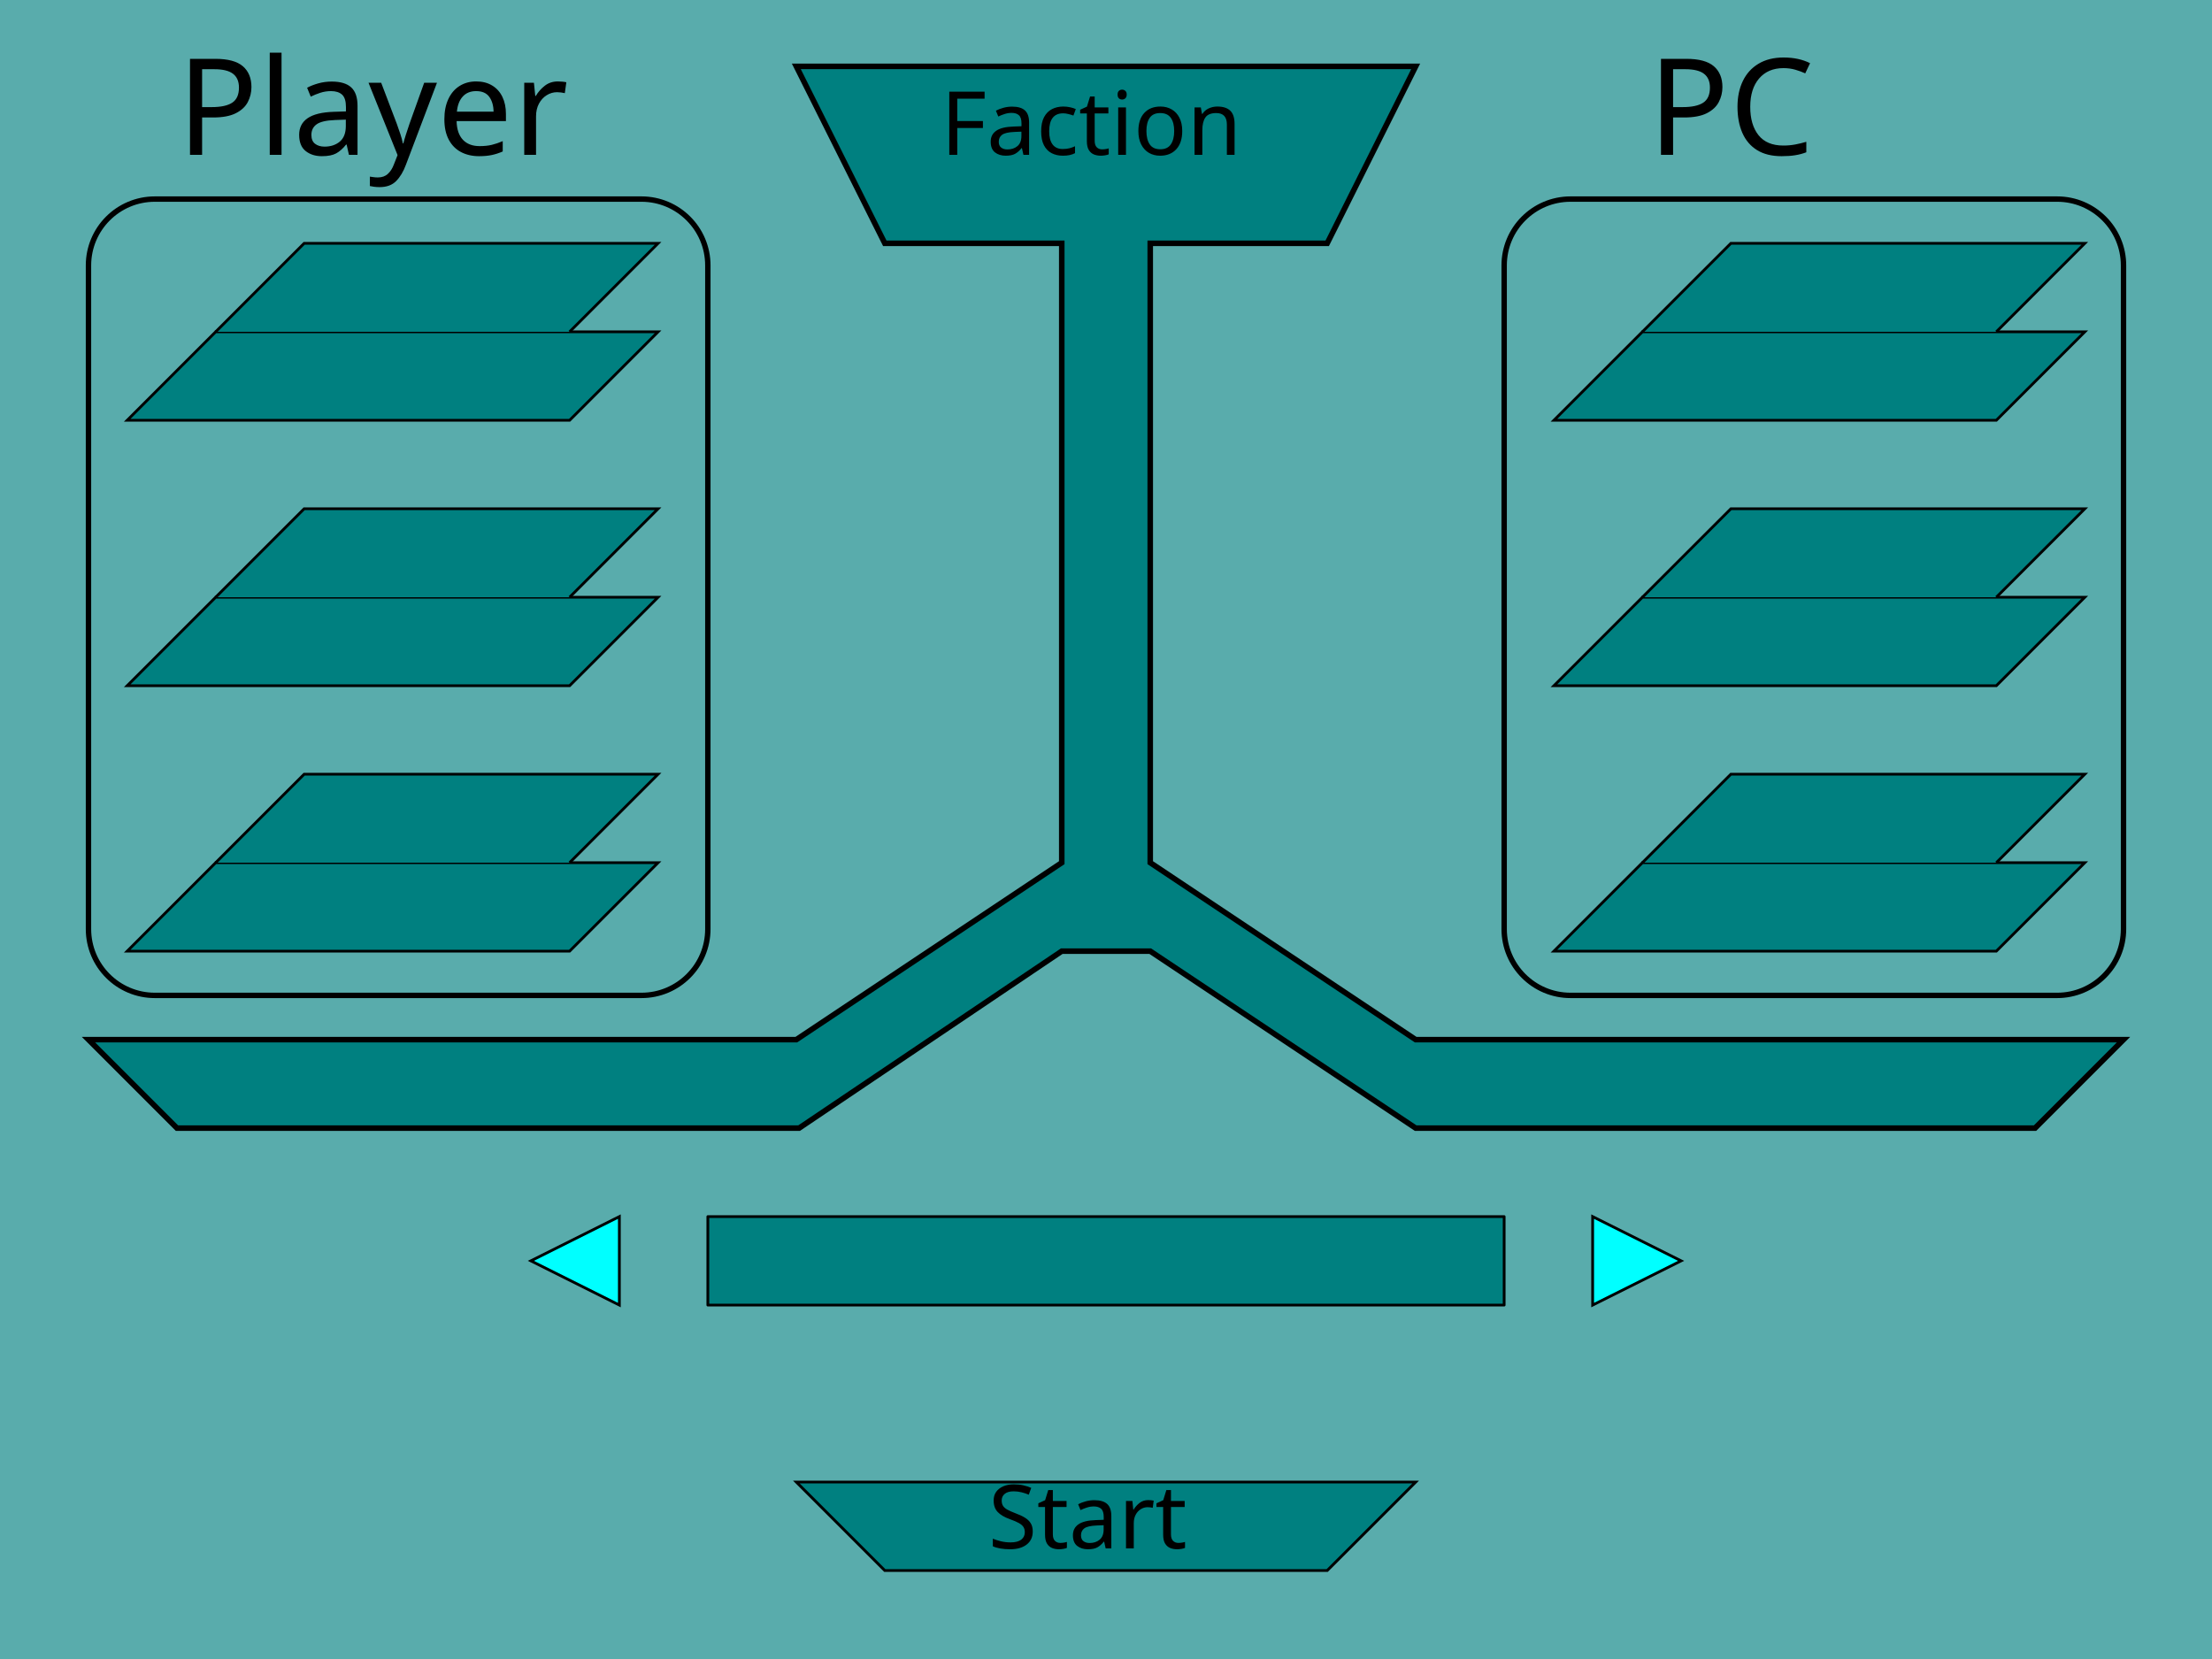
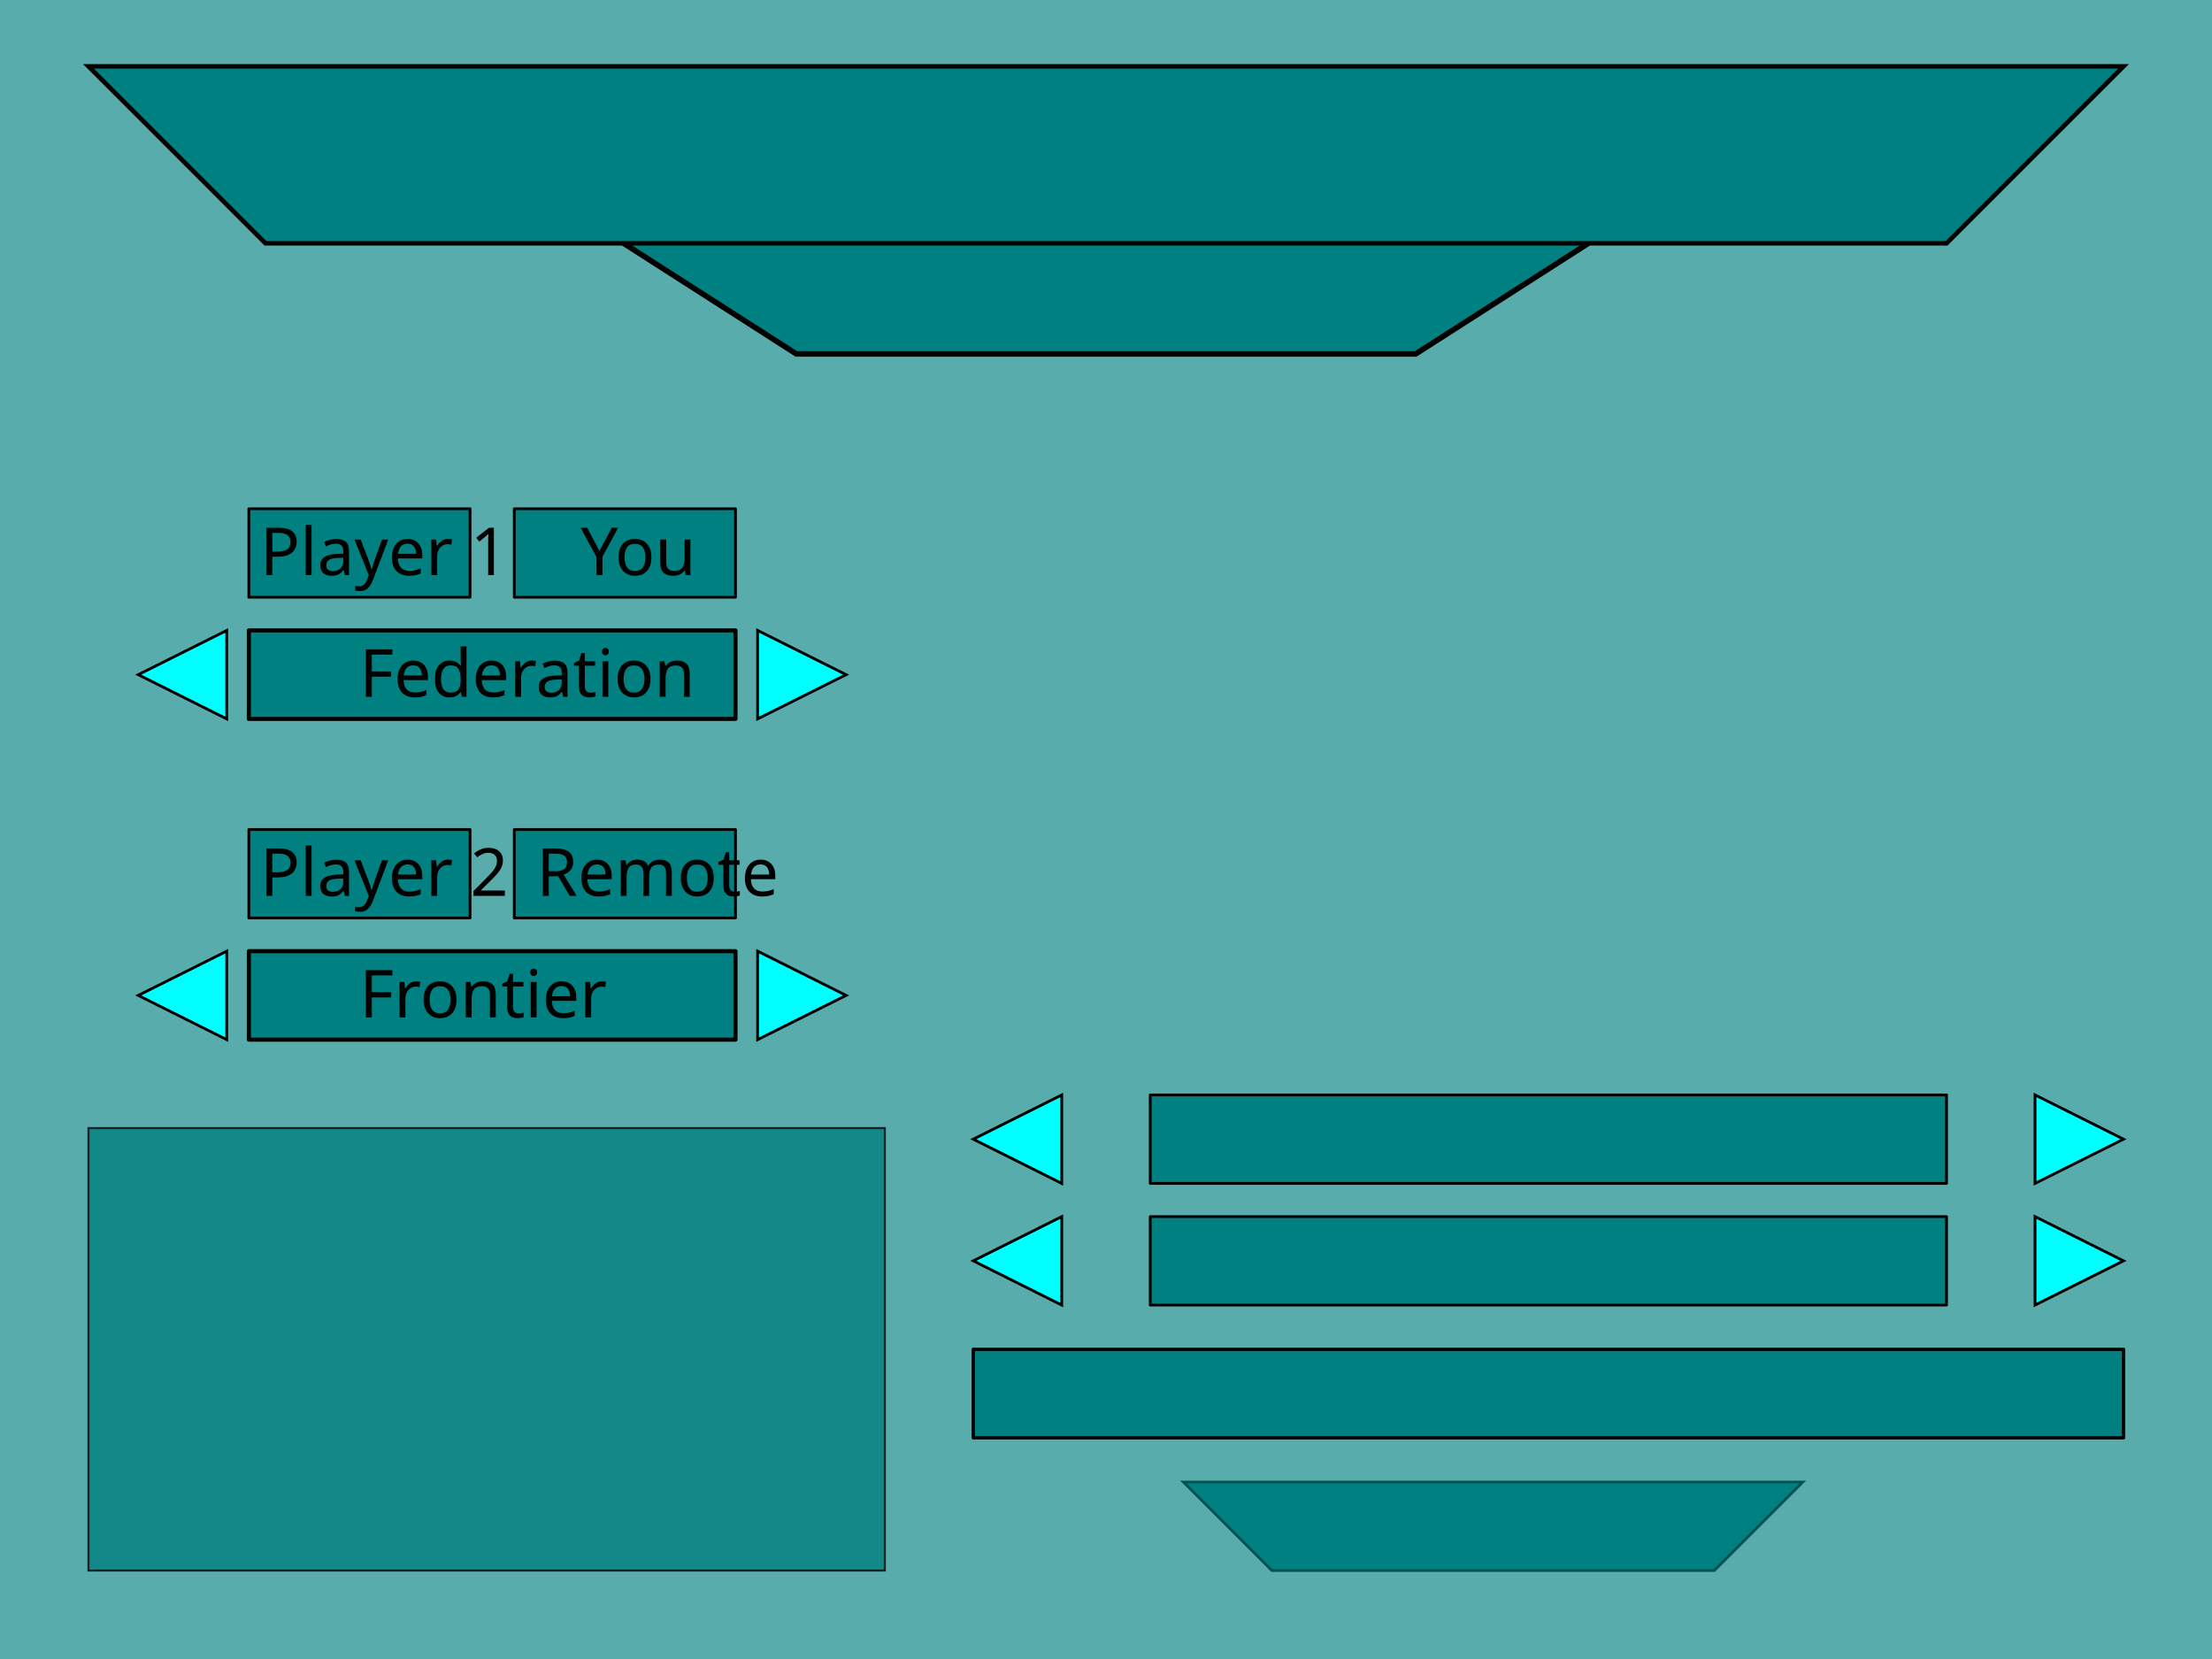
<svg xmlns="http://www.w3.org/2000/svg" width="800" height="600" id="svg2" version="1.1">
  <defs id="defs4" />
+   <g id="layer4" style="display:inline">
+     <path id="path3859" d="m 460,568 -32,-32 224,0 -32,32 z" style="fill:#008080;stroke:#000000;stroke-width:1px;stroke-linecap:butt;stroke-linejoin:miter;stroke-opacity:1" />
+     <g id="g4138">
+       <g style="display:inline" transform="translate(0,-452.3622)" id="layer1-8">
+         <rect y="452.362" x="0" height="600" width="800" id="rect3009-5" style="opacity:0.9;fill:#008080;fill-opacity:0.721;fill-rule:nonzero;stroke:none" />
+         <path style="fill:#008080;stroke:#000000;stroke-width:2;stroke-linecap:butt;stroke-linejoin:miter;stroke-miterlimit:4;stroke-opacity:1;stroke-dasharray:none" d="m 224,539.362 352,0 -64,41 -224,0 z" id="path3562" />
+         <path id="path3853" d="m 32,476.362 736,0 -64,64 -608,0 z" style="fill:#008080;stroke:#000000;stroke-width:1.633;stroke-linecap:butt;stroke-linejoin:miter;stroke-miterlimit:4;stroke-opacity:1;stroke-dasharray:none" />
+       </g>
+       <g style="display:none" id="layer5">
+         <g style="fill:#008080" id="layer1-7" transform="translate(224,-644.3622)">
+           <path style="fill:#008080;fill-opacity:1;stroke:#000000;stroke-width:1px;stroke-linecap:butt;stroke-linejoin:miter;stroke-opacity:1;display:inline" d="m 96,892.362 0,32 192,0 -32,-32 z" id="path3649-2" />
+         </g>
+         <g id="layer4-5" transform="translate(0,-224)" style="display:inline">
+           <path id="path3859-6" d="m 320,568 -32,-32 224,0 -32,32 z" style="fill:#008080;stroke:#000000;stroke-width:1px;stroke-linecap:butt;stroke-linejoin:miter;stroke-opacity:1" />
+         </g>
+         <text id="text4403" y="272" x="256" style="font-size:24px;font-style:normal;font-variant:normal;font-weight:normal;font-stretch:normal;line-height:125%;letter-spacing:0px;word-spacing:0px;fill:#000000;fill-opacity:1;stroke:none;font-family:Anonymous Pro;-inkscape-font-specification:Anonymous Pro" xml:space="preserve">
+           <tspan y="272" x="256" id="tspan4405">Port</tspan>
+         </text>
+         <g id="layer1-9" transform="matrix(1,0,0,0.5035824,160,87.7685)">
+           <rect style="opacity:0.8;fill:#008080;fill-opacity:1;fill-rule:nonzero;stroke:#000000;stroke-width:0.882" id="rect3902-1" width="288" height="224" x="96" y="572.362" />
+         </g>
+         <path id="path4613" d="M 0,0 320,248" style="fill:none;stroke:#000000;stroke-width:1px;stroke-linecap:butt;stroke-linejoin:miter;stroke-opacity:1" />
+       </g>
+       <g style="display:none" id="g4634">
+         <g transform="translate(224,-644.3622)" id="g4636" style="fill:#008080">
+           <path id="path4638" d="m 96,892.362 0,32 192,0 -32,-32 z" style="fill:#008080;fill-opacity:1;stroke:#000000;stroke-width:1px;stroke-linecap:butt;stroke-linejoin:miter;stroke-opacity:1;display:inline" />
+         </g>
+         <g style="display:inline" transform="translate(0,-224)" id="g4640">
+           <path style="fill:#008080;stroke:#000000;stroke-width:1px;stroke-linecap:butt;stroke-linejoin:miter;stroke-opacity:1" d="m 320,568 -32,-32 224,0 -32,32 z" id="path4642" />
+         </g>
+         <text xml:space="preserve" style="font-size:24px;font-style:normal;font-variant:normal;font-weight:normal;font-stretch:normal;line-height:125%;letter-spacing:0px;word-spacing:0px;fill:#000000;fill-opacity:1;stroke:none;font-family:Anonymous Pro;-inkscape-font-specification:Anonymous Pro" x="256" y="272" id="text4644">
+           <tspan id="tspan4646" x="256" y="272">Port</tspan>
+         </text>
+         <g transform="matrix(1,0,0,0.5035824,160,87.7685)" id="g4648">
+           <rect y="572.362" x="96" height="224" width="288" id="rect4650" style="opacity:0.8;fill:#008080;fill-opacity:1;fill-rule:nonzero;stroke:#000000;stroke-width:0.882" />
+         </g>
+         <path style="fill:none;stroke:#000000;stroke-width:1px;stroke-linecap:butt;stroke-linejoin:miter;stroke-opacity:1" d="M 0,0 320,248" id="path4652" />
+         <g style="fill:#008080" id="g4654" transform="translate(224,-708.3622)">
+           <path style="fill:#008080;fill-opacity:1;stroke:#000000;stroke-width:1px;stroke-linecap:butt;stroke-linejoin:miter;stroke-opacity:1;display:inline" d="m 96,892.362 0,32 192,0 -32,-32 z" id="path4656" />
+         </g>
+         <text id="text4658" y="208" x="256" style="font-size:24px;font-style:normal;font-variant:normal;font-weight:normal;font-stretch:normal;line-height:125%;letter-spacing:0px;word-spacing:0px;fill:#000000;fill-opacity:1;stroke:none;font-family:Anonymous Pro;-inkscape-font-specification:Anonymous Pro" xml:space="preserve">
+           <tspan y="208" x="256" id="tspan4660">IP</tspan>
+         </text>
+       </g>
+       <g style="display:none" id="layer4-2">
+         <g id="layer4-8" style="display:inline">
+           <path id="path3859-4" d="m 320,568 -32,-32 224,0 -32,32 z" style="fill:#008080;stroke:#000000;stroke-width:1px;stroke-linecap:butt;stroke-linejoin:miter;stroke-opacity:1" />
+         </g>
+         <path style="fill:#00ffff;stroke:#000000;stroke-width:1px;stroke-linecap:butt;stroke-linejoin:miter;stroke-opacity:1;display:inline" d="m 224,924.362 0,32 -32,-16 z" id="path3739-2" transform="translate(0,-452.3622)" />
+         <path style="fill:#00ffff;stroke:#000000;stroke-width:1px;stroke-linecap:butt;stroke-linejoin:miter;stroke-opacity:1;display:inline" d="m 576,924.362 0,32 32,-16 z" id="path3739-6" transform="translate(0,-452.3622)" />
+         <g id="layer1-0" transform="translate(-320,-164.3622)" style="display:inline">
+           <rect y="636.362" x="576" height="32" width="288" id="rect3581-6" style="fill:#008080;stroke:#000000;stroke-width:1;stroke-linecap:round;stroke-linejoin:round;stroke-miterlimit:4;stroke-opacity:1;stroke-dasharray:none;stroke-dashoffset:0;display:inline" />
+         </g>
+         <g id="layer2-7" style="display:inline" transform="translate(0,160)">
+           <path style="fill:#008080;stroke:#000000;stroke-width:1px;stroke-linecap:butt;stroke-linejoin:miter;stroke-opacity:1" d="M 32,88 64,56 224,56 192,88 z" id="path3002" />
+           <path style="fill:#008080;stroke:#000000;stroke-width:1px;stroke-linecap:butt;stroke-linejoin:miter;stroke-opacity:1" d="M 64,56 96,24 224,24 192,56" id="path3004" />
+         </g>
+         <g transform="translate(0,256)" style="display:inline" id="g4427">
+           <path id="path4429" d="M 32,88 64,56 224,56 192,88 z" style="fill:#008080;stroke:#000000;stroke-width:1px;stroke-linecap:butt;stroke-linejoin:miter;stroke-opacity:1" />
+           <path id="path4431" d="M 64,56 96,24 224,24 192,56" style="fill:#008080;stroke:#000000;stroke-width:1px;stroke-linecap:butt;stroke-linejoin:miter;stroke-opacity:1" />
+         </g>
+         <g id="g4433" style="display:inline" transform="translate(0,352)">
+           <path style="fill:#008080;stroke:#000000;stroke-width:1px;stroke-linecap:butt;stroke-linejoin:miter;stroke-opacity:1" d="M 32,88 64,56 224,56 192,88 z" id="path4435" />
+           <path style="fill:#008080;stroke:#000000;stroke-width:1px;stroke-linecap:butt;stroke-linejoin:miter;stroke-opacity:1" d="M 64,56 96,24 224,24 192,56" id="path4437" />
+         </g>
+         <g transform="translate(544,160)" style="display:inline" id="g4439">
+           <path id="path4441" d="M 32,88 64,56 224,56 192,88 z" style="fill:#008080;stroke:#000000;stroke-width:1px;stroke-linecap:butt;stroke-linejoin:miter;stroke-opacity:1" />
+           <path id="path4443" d="M 64,56 96,24 224,24 192,56" style="fill:#008080;stroke:#000000;stroke-width:1px;stroke-linecap:butt;stroke-linejoin:miter;stroke-opacity:1" />
+         </g>
+         <g id="g4445" style="display:inline" transform="translate(544,256)">
+           <path style="fill:#008080;stroke:#000000;stroke-width:1px;stroke-linecap:butt;stroke-linejoin:miter;stroke-opacity:1" d="M 32,88 64,56 224,56 192,88 z" id="path4447" />
+           <path style="fill:#008080;stroke:#000000;stroke-width:1px;stroke-linecap:butt;stroke-linejoin:miter;stroke-opacity:1" d="M 64,56 96,24 224,24 192,56" id="path4449" />
+         </g>
+         <g transform="translate(544,352)" style="display:inline" id="g4451">
+           <path id="path4453" d="M 32,88 64,56 224,56 192,88 z" style="fill:#008080;stroke:#000000;stroke-width:1px;stroke-linecap:butt;stroke-linejoin:miter;stroke-opacity:1" />
+           <path id="path4455" d="M 64,56 96,24 224,24 192,56" style="fill:#008080;stroke:#000000;stroke-width:1px;stroke-linecap:butt;stroke-linejoin:miter;stroke-opacity:1" />
+         </g>
+         <g id="layer1-2" transform="matrix(1,0,0,0.7777778,160,-211.3928)">
+           <rect style="opacity:0.8;fill:#008080;fill-opacity:1;fill-rule:nonzero;stroke:#000000" id="rect3902-12" width="288" height="288" x="96" y="56" transform="translate(0,452.3622)" />
+         </g>
+         <path id="path5082" d="M 0,0 256,408" style="fill:none;stroke:#000000;stroke-width:1px;stroke-linecap:butt;stroke-linejoin:miter;stroke-opacity:1" />
+       </g>
+       <g style="display:none" id="layer2">
+         <text id="text3558" y="78.535" x="167.916" style="font-size:72px;font-style:normal;font-variant:normal;font-weight:normal;font-stretch:normal;line-height:125%;letter-spacing:0px;word-spacing:0px;fill:#000000;fill-opacity:1;stroke:none;display:inline;font-family:Anonymous Pro;-inkscape-font-specification:Anonymous Pro" xml:space="preserve">
+           <tspan y="78.535" x="167.916" id="tspan3560">Terra Arcana</tspan>
+         </text>
+         <rect y="344" x="256" height="32" width="288" id="rect3735-2" style="fill:#008080;stroke:#000000;stroke-width:1;stroke-linecap:round;stroke-linejoin:round;stroke-miterlimit:4;stroke-opacity:1;stroke-dasharray:none;stroke-dashoffset:0;display:inline" />
+         <text id="text3574" y="370.016" x="278.508" style="font-size:32px;font-style:normal;font-variant:normal;font-weight:normal;font-stretch:normal;line-height:125%;letter-spacing:0px;word-spacing:0px;fill:#000000;fill-opacity:1;stroke:none;display:inline;font-family:Anonymous Pro;-inkscape-font-specification:Anonymous Pro" xml:space="preserve">
+           <tspan y="370.016" x="278.508" id="tspan3576">network battle</tspan>
+         </text>
+         <rect style="fill:#008080;stroke:#000000;stroke-width:1;stroke-linecap:round;stroke-linejoin:round;stroke-miterlimit:4;stroke-opacity:1;stroke-dasharray:none;stroke-dashoffset:0;display:inline" id="rect3581" width="288" height="32" x="256" y="280" />
+         <text xml:space="preserve" style="font-size:32px;font-style:normal;font-variant:normal;font-weight:normal;font-stretch:normal;line-height:125%;letter-spacing:0px;word-spacing:0px;fill:#000000;fill-opacity:1;stroke:none;display:inline;font-family:Anonymous Pro;-inkscape-font-specification:Anonymous Pro" x="323.797" y="306.016" id="text3583">
+           <tspan id="tspan3585" x="323.797" y="306.016">battle AI</tspan>
+         </text>
+         <rect style="fill:#008080;stroke:#000000;stroke-width:1;stroke-linecap:round;stroke-linejoin:round;stroke-miterlimit:4;stroke-opacity:1;stroke-dasharray:none;stroke-dashoffset:0;display:inline" id="rect3587" width="288" height="32" x="256" y="408" />
+         <text xml:space="preserve" style="font-size:32px;font-style:normal;font-variant:normal;font-weight:normal;font-stretch:normal;line-height:125%;letter-spacing:0px;word-spacing:0px;fill:#000000;fill-opacity:1;stroke:none;display:inline;font-family:Anonymous Pro;-inkscape-font-specification:Anonymous Pro" x="295.211" y="434.016" id="text3589">
+           <tspan id="tspan3591" x="295.211" y="434.016">instructions</tspan>
+         </text>
+         <rect y="472" x="256" height="32" width="288" id="rect3593" style="fill:#008080;stroke:#000000;stroke-width:1;stroke-linecap:round;stroke-linejoin:round;stroke-miterlimit:4;stroke-opacity:1;stroke-dasharray:none;stroke-dashoffset:0;display:inline" />
+         <text id="text3595" y="495.453" x="305.031" style="font-size:32px;font-style:normal;font-variant:normal;font-weight:normal;font-stretch:normal;line-height:125%;letter-spacing:0px;word-spacing:0px;fill:#000000;fill-opacity:1;stroke:none;display:inline;font-family:Anonymous Pro;-inkscape-font-specification:Anonymous Pro" xml:space="preserve">
+           <tspan y="495.453" x="305.031" id="tspan3597">preferences</tspan>
+         </text>
+         <rect style="fill:#008080;stroke:#000000;stroke-width:1;stroke-linecap:round;stroke-linejoin:round;stroke-miterlimit:4;stroke-opacity:1;stroke-dasharray:none;stroke-dashoffset:0;display:inline" id="rect3599" width="288" height="32" x="256" y="536" />
+         <text xml:space="preserve" style="font-size:32px;font-style:normal;font-variant:normal;font-weight:normal;font-stretch:normal;line-height:125%;letter-spacing:0px;word-spacing:0px;fill:#000000;fill-opacity:1;stroke:none;display:inline;font-family:Anonymous Pro;-inkscape-font-specification:Anonymous Pro" x="340.414" y="562.016" id="text3601">
+           <tspan id="tspan3603" x="340.414" y="562.016">credits</tspan>
+         </text>
+         <text id="text3566" y="119.316" x="303.076" style="font-size:40px;font-style:normal;font-variant:normal;font-weight:normal;font-stretch:normal;line-height:125%;letter-spacing:0px;word-spacing:0px;fill:#000000;fill-opacity:1;stroke:none;display:inline;font-family:Anonymous Pro;-inkscape-font-specification:Anonymous Pro" xml:space="preserve">
+           <tspan y="119.316" x="303.076" id="tspan3568">alpha 0.0</tspan>
+         </text>
+         <path id="path3649" d="m -32,536 0,32 192,0 -32,-32 z" style="fill:#008080;stroke:#000000;stroke-width:1px;stroke-linecap:butt;stroke-linejoin:miter;stroke-opacity:1" />
+         <text id="text3655" y="562.016" x="30.422" style="font-size:32px;font-style:normal;font-variant:normal;font-weight:normal;font-stretch:normal;line-height:125%;letter-spacing:0px;word-spacing:0px;fill:#000000;fill-opacity:1;stroke:none;display:inline;font-family:Anonymous Pro;-inkscape-font-specification:Anonymous Pro" xml:space="preserve">
+           <tspan y="562.016" x="30.422" id="tspan3657">exit</tspan>
+         </text>
+       </g>
+       <g style="display:none" id="layer3-0">
+         <rect y="280" x="208" height="32" width="384" id="rect3354" style="opacity:0.8;fill:#008080;fill-opacity:1;fill-rule:nonzero;stroke:#000000;stroke-width:1.155;stroke-linecap:round;stroke-linejoin:round;stroke-miterlimit:4;stroke-opacity:1;stroke-dasharray:none;stroke-dashoffset:0" />
+         <path id="path3610" d="m 240,308 20,0 12,-24 -20,0 z" style="fill:#00ffff;stroke:none" />
+         <path style="fill:#00ffff;stroke:none" d="m 272,308 20,0 12,-24 -20,0 z" id="path3612" />
+         <path id="path3614" d="m 304,308 20,0 12,-24 -20,0 z" style="fill:#00ffff;stroke:none" />
+         <path style="fill:#00ffff;stroke:none" d="m 336,308 20,0 12,-24 -20,0 z" id="path3616" />
+         <path id="path3618" d="m 368,308 20,0 12,-24 -20,0 z" style="fill:#00ffff;stroke:none" />
+         <path style="fill:#00ffff;stroke:none" d="m 400,308 20,0 12,-24 -20,0 z" id="path3620" />
+         <path id="path3622" d="m 432,308 20,0 12,-24 -20,0 z" style="fill:#00ffff;stroke:none" />
+         <path style="fill:#00ffff;stroke:none" d="m 464,308 20,0 12,-24 -20,0 z" id="path3624" />
+         <path id="path3626" d="m 496,308 20,0 12,-24 -20,0 z" style="fill:#00ffff;stroke:none" />
+         <path style="fill:#00ffff;stroke:none" d="m 528,308 20,0 12,-24 -20,0 z" id="path3628" />
+         <text id="text3630" y="268" x="296.008" style="font-size:32px;font-style:normal;font-variant:normal;font-weight:normal;font-stretch:normal;line-height:125%;letter-spacing:0px;word-spacing:0px;fill:#000000;fill-opacity:1;stroke:none;font-family:Anonymous Pro;-inkscape-font-specification:Anonymous Pro" xml:space="preserve">
+           <tspan y="268" x="296.008" id="tspan3632">Music Volume</tspan>
+         </text>
+         <g id="g3647" transform="translate(-48,96)">
+           <rect y="280" x="256" height="32" width="384" id="rect3649" style="opacity:0.8;fill:#008080;fill-opacity:1;fill-rule:nonzero;stroke:#000000;stroke-width:1.155;stroke-linecap:round;stroke-linejoin:round;stroke-miterlimit:4;stroke-opacity:1;stroke-dasharray:none;stroke-dashoffset:0" />
+           <path id="path3651" d="m 288,308 20,0 12,-24 -20,0 z" style="fill:#00ffff;stroke:none" />
+           <path style="fill:#00ffff;stroke:none" d="m 320,308 20,0 12,-24 -20,0 z" id="path3653" />
+           <path id="path3655" d="m 352,308 20,0 12,-24 -20,0 z" style="fill:#00ffff;stroke:none" />
+           <path style="fill:#00ffff;stroke:none" d="m 384,308 20,0 12,-24 -20,0 z" id="path3657" />
+           <path id="path3659" d="m 416,308 20,0 12,-24 -20,0 z" style="fill:#00ffff;stroke:none" />
+           <path style="fill:#00ffff;stroke:none" d="m 448,308 20,0 12,-24 -20,0 z" id="path3661" />
+           <path id="path3663" d="m 480,308 20,0 12,-24 -20,0 z" style="fill:#00ffff;stroke:none" />
+           <path style="fill:#00ffff;stroke:none" d="m 512,308 20,0 12,-24 -20,0 z" id="path3665" />
+           <path id="path3667" d="m 544,308 20,0 12,-24 -20,0 z" style="fill:#00ffff;stroke:none" />
+           <path style="fill:#00ffff;stroke:none" d="m 576,308 20,0 12,-24 -20,0 z" id="path3669" />
+         </g>
+         <text xml:space="preserve" style="font-size:32px;font-style:normal;font-variant:normal;font-weight:normal;font-stretch:normal;line-height:125%;letter-spacing:0px;word-spacing:0px;fill:#000000;fill-opacity:1;stroke:none;font-family:Anonymous Pro;-inkscape-font-specification:Anonymous Pro" x="296.008" y="364" id="text3671">
+           <tspan id="tspan3673" x="296.008" y="364">Sound Volume</tspan>
+         </text>
+         <path id="path3675" d="m 192,280 0,32 -32,-16 z" style="fill:#008080;stroke:#000000;stroke-width:1px;stroke-linecap:butt;stroke-linejoin:miter;stroke-opacity:1" />
+         <path style="fill:#008080;stroke:#000000;stroke-width:1px;stroke-linecap:butt;stroke-linejoin:miter;stroke-opacity:1" d="m 192,376 0,32 -32,-16 z" id="path3677" />
+         <path style="fill:#008080;stroke:#000000;stroke-width:1px;stroke-linecap:butt;stroke-linejoin:miter;stroke-opacity:1" d="m 609,280 0,32 32,-16 z" id="path3679" />
+         <path id="path3681" d="m 609,376 0,32 32,-16 z" style="fill:#008080;stroke:#000000;stroke-width:1px;stroke-linecap:butt;stroke-linejoin:miter;stroke-opacity:1" />
+         <path id="path3683" d="M 0.998,0.46 607.002,279.54" style="fill:none;stroke:#000000;stroke-width:0.997px;stroke-linecap:butt;stroke-linejoin:miter;stroke-opacity:1" />
+       </g>
+     </g>
+   </g>
  <g id="layer1" transform="translate(0,-452.3622)" style="display:inline">
-     <rect style="opacity:0.9;fill:#008080;fill-opacity:0.721;fill-rule:nonzero;stroke:none" id="rect3009" width="800" height="600" x="0" y="0" transform="translate(0,452.3622)" />
-     <path style="fill:#008080;stroke:#000000;stroke-width:2;stroke-linecap:butt;stroke-linejoin:miter;stroke-miterlimit:4;stroke-opacity:1;stroke-dasharray:none" d="m 288,24 224,0 -32,64 -64,0 0,224 96,64 256,0 -32,32 -224,0 -96,-64 -32,0 -94.996,64 L 64,408 32,376 l 256,0 96,-64 0,-224 -64,0 z" id="path3853" transform="translate(0,452.3622)" />
-     <rect style="fill:#008080;stroke:#000000;stroke-width:1;stroke-linecap:round;stroke-linejoin:round;stroke-miterlimit:4;stroke-opacity:1;stroke-dasharray:none;stroke-dashoffset:0" id="rect3735" width="288" height="32" x="256" y="440" transform="translate(0,452.3622)" />
-     <path style="fill:#00ffff;stroke:#000000;stroke-width:1px;stroke-linecap:butt;stroke-linejoin:miter;stroke-opacity:1" d="m 224,440 0,32 -32,-16 z" id="path3737" transform="translate(0,452.3622)" />
-     <path id="path3739" d="m 576,892.362 0,32 32,-16 z" style="fill:#00ffff;stroke:#000000;stroke-width:1px;stroke-linecap:butt;stroke-linejoin:miter;stroke-opacity:1" />
-   </g>
-   <g id="layer5">
-     <rect style="fill:none;fill-opacity:1;fill-rule:nonzero;stroke:#000000;stroke-width:1.949;stroke-linecap:round;stroke-linejoin:round;stroke-miterlimit:4;stroke-opacity:1;stroke-dasharray:none;stroke-dashoffset:0" id="rect5978" width="224" height="288" x="32" y="72" ry="24" />
-     <rect ry="24" y="72" x="544" height="288" width="224" id="rect5980" style="fill:none;stroke:#000000;stroke-width:1.949;stroke-linecap:round;stroke-linejoin:round;stroke-miterlimit:4;stroke-opacity:1;stroke-dasharray:none;stroke-dashoffset:0" />
-   </g>
-   <g id="layer2">
-     <path style="fill:#008080;stroke:#000000;stroke-width:1px;stroke-linecap:butt;stroke-linejoin:miter;stroke-opacity:1" d="m 46,152 32,-32 160,0 -32,32 z" id="path3002" />
-     <path style="fill:#008080;stroke:#000000;stroke-width:1px;stroke-linecap:butt;stroke-linejoin:miter;stroke-opacity:1" d="m 78,120 32,-32 128,0 -32,32" id="path3004" />
-     <path id="path3021" d="m 46,248 32,-32 160,0 -32,32 z" style="fill:#008080;stroke:#000000;stroke-width:1px;stroke-linecap:butt;stroke-linejoin:miter;stroke-opacity:1" />
-     <path id="path3023" d="m 78,216 32,-32 128,0 -32,32" style="fill:#008080;stroke:#000000;stroke-width:1px;stroke-linecap:butt;stroke-linejoin:miter;stroke-opacity:1" />
-     <path style="fill:#008080;stroke:#000000;stroke-width:1px;stroke-linecap:butt;stroke-linejoin:miter;stroke-opacity:1" d="m 46,344 32,-32 160,0 -32,32 z" id="path3025" />
-     <path style="fill:#008080;stroke:#000000;stroke-width:1px;stroke-linecap:butt;stroke-linejoin:miter;stroke-opacity:1" d="m 78,312 32,-32 128,0 -32,32" id="path3027" />
-     <path id="path3041" d="m 562,152 32,-32 160,0 -32,32 z" style="fill:#008080;stroke:#000000;stroke-width:1px;stroke-linecap:butt;stroke-linejoin:miter;stroke-opacity:1" />
-     <path id="path3043" d="m 594,120 32,-32 128,0 -32,32" style="fill:#008080;stroke:#000000;stroke-width:1px;stroke-linecap:butt;stroke-linejoin:miter;stroke-opacity:1" />
-     <path style="fill:#008080;stroke:#000000;stroke-width:1px;stroke-linecap:butt;stroke-linejoin:miter;stroke-opacity:1" d="m 562,248 32,-32 160,0 -32,32 z" id="path3045" />
-     <path style="fill:#008080;stroke:#000000;stroke-width:1px;stroke-linecap:butt;stroke-linejoin:miter;stroke-opacity:1" d="m 594,216 32,-32 128,0 -32,32" id="path3047" />
-     <path id="path3049" d="m 562,344 32,-32 160,0 -32,32 z" style="fill:#008080;stroke:#000000;stroke-width:1px;stroke-linecap:butt;stroke-linejoin:miter;stroke-opacity:1" />
-     <path id="path3051" d="m 594,312 32,-32 128,0 -32,32" style="fill:#008080;stroke:#000000;stroke-width:1px;stroke-linecap:butt;stroke-linejoin:miter;stroke-opacity:1" />
-   </g>
-   <g id="layer4">
-     <path id="path3859" d="m 320,568 -32,-32 224,0 -32,32 z" style="fill:#008080;stroke:#000000;stroke-width:1px;stroke-linecap:butt;stroke-linejoin:miter;stroke-opacity:1;opacity:1" />
-   </g>
-   <g id="layer3" style="display:inline">
-     <text xml:space="preserve" style="font-size:48.623px;font-style:normal;font-variant:normal;font-weight:normal;font-stretch:normal;line-height:125%;letter-spacing:0px;word-spacing:0px;fill:#000000;fill-opacity:1;stroke:none;display:inline;font-family:Anonymous Pro;-inkscape-font-specification:Anonymous Pro" x="64" y="56" id="text3054">
-       <tspan id="tspan3056" x="64" y="56">Player</tspan>
+     <rect style="fill:#008080;stroke:#000000;stroke-width:1;stroke-linecap:round;stroke-linejoin:round;stroke-miterlimit:4;stroke-opacity:1;stroke-dasharray:none;stroke-dashoffset:0" id="rect3735" width="288" height="32" x="416" y="892.362" />
+     <path style="fill:#00ffff;stroke:#000000;stroke-width:1px;stroke-linecap:butt;stroke-linejoin:miter;stroke-opacity:1" d="m 384,892.362 0,32 -32,-16 z" id="path3737" />
+     <path id="path3739" d="m 736,892.362 0,32 32,-16 z" style="fill:#00ffff;stroke:#000000;stroke-width:1px;stroke-linecap:butt;stroke-linejoin:miter;stroke-opacity:1" />
+     <rect y="636.362" x="90" height="32" width="80" id="rect3159" style="fill:#008080;stroke:#000000;stroke-width:1;stroke-linecap:round;stroke-linejoin:round;stroke-miterlimit:4;stroke-opacity:1;stroke-dasharray:none;stroke-dashoffset:0" />
+     <text xml:space="preserve" style="font-size:24px;font-style:normal;font-variant:normal;font-weight:normal;font-stretch:normal;line-height:125%;letter-spacing:0px;word-spacing:0px;fill:#000000;fill-opacity:1;stroke:none;font-family:Mecha;-inkscape-font-specification:Mecha" x="94" y="660.362" id="text3161">
+       <tspan id="tspan3163" x="94" y="660.362">Player 1</tspan>
    </text>
-     <text id="text3058" y="56" x="596" style="font-size:48.623px;font-style:normal;font-variant:normal;font-weight:normal;font-stretch:normal;line-height:125%;letter-spacing:0px;word-spacing:0px;fill:#000000;fill-opacity:1;stroke:none;display:inline;font-family:Anonymous Pro;-inkscape-font-specification:Anonymous Pro" xml:space="preserve">
-       <tspan y="56" x="596" id="tspan3060">PC</tspan>
+     <text xml:space="preserve" style="font-size:40px;font-style:normal;font-variant:normal;font-weight:normal;font-stretch:normal;line-height:125%;letter-spacing:0px;word-spacing:0px;fill:#000000;fill-opacity:1;stroke:none;font-family:Sans;-inkscape-font-specification:Fixed" x="445.941" y="63.762" id="text3165" transform="translate(0,452.3622)">
+       <tspan id="tspan3167" x="445.941" y="63.762" />
    </text>
-     <text id="text3855" y="56" x="340.219" style="font-size:48.623px;font-style:normal;font-variant:normal;font-weight:normal;font-stretch:normal;line-height:125%;letter-spacing:0px;word-spacing:0px;fill:#000000;fill-opacity:1;stroke:none;display:inline;font-family:Anonymous Pro;-inkscape-font-specification:Anonymous Pro" xml:space="preserve">
-       <tspan y="56" x="340.219" id="tspan3857" style="font-size:32px">Faction</tspan>
+     <rect style="fill:#008080;stroke:#000000;stroke-width:1;stroke-linecap:round;stroke-linejoin:round;stroke-miterlimit:4;stroke-opacity:1;stroke-dasharray:none;stroke-dashoffset:0" id="rect3169" width="80" height="32" x="186" y="636.362" />
+     <text id="text3171" y="660.362" x="210" style="font-size:24px;font-style:normal;font-variant:normal;font-weight:normal;font-stretch:normal;line-height:125%;letter-spacing:0px;word-spacing:0px;fill:#000000;fill-opacity:1;stroke:none;font-family:Mecha;-inkscape-font-specification:Mecha" xml:space="preserve">
+       <tspan y="660.362" x="210" id="tspan3173">You</tspan>
    </text>
-     <text xml:space="preserve" style="font-size:48.623px;font-style:normal;font-variant:normal;font-weight:normal;font-stretch:normal;line-height:125%;letter-spacing:0px;word-spacing:0px;fill:#000000;fill-opacity:1;stroke:none;display:inline;font-family:Anonymous Pro;-inkscape-font-specification:Anonymous Pro" x="357.445" y="560" id="text3863">
-       <tspan style="font-size:32px" id="tspan3865" x="357.445" y="560">Start</tspan>
+     <rect style="fill:#008080;stroke:#000000;stroke-width:1.483;stroke-linecap:round;stroke-linejoin:round;stroke-miterlimit:4;stroke-opacity:1;stroke-dasharray:none;stroke-dashoffset:0" id="rect3179" width="176" height="32" x="90" y="680.362" />
+     <text id="text3181" y="704.362" x="130" style="font-size:24px;font-style:normal;font-variant:normal;font-weight:normal;font-stretch:normal;line-height:125%;letter-spacing:0px;word-spacing:0px;fill:#000000;fill-opacity:1;stroke:none;font-family:Mecha;-inkscape-font-specification:Mecha" xml:space="preserve">
+       <tspan y="704.362" x="130" id="tspan3183">Federation</tspan>
    </text>
+     <path id="path3185" d="m 82,680.362 0,32 -32,-16 z" style="fill:#00ffff;stroke:#000000;stroke-width:1px;stroke-linecap:butt;stroke-linejoin:miter;stroke-opacity:1" />
+     <path style="fill:#00ffff;stroke:#000000;stroke-width:1px;stroke-linecap:butt;stroke-linejoin:miter;stroke-opacity:1" d="m 274,680.362 0,32 32,-16 z" id="path3187" />
+     <rect style="fill:#008080;stroke:#000000;stroke-width:1;stroke-linecap:round;stroke-linejoin:round;stroke-miterlimit:4;stroke-opacity:1;stroke-dasharray:none;stroke-dashoffset:0" id="rect3189" width="80" height="32" x="90" y="752.362" />
+     <text id="text3191" y="776.362" x="94" style="font-size:24px;font-style:normal;font-variant:normal;font-weight:normal;font-stretch:normal;line-height:125%;letter-spacing:0px;word-spacing:0px;fill:#000000;fill-opacity:1;stroke:none;font-family:Mecha;-inkscape-font-specification:Mecha" xml:space="preserve">
+       <tspan y="776.362" x="94" id="tspan3193">Player 2</tspan>
+     </text>
+     <rect y="752.362" x="186" height="32" width="80" id="rect3195" style="fill:#008080;stroke:#000000;stroke-width:1;stroke-linecap:round;stroke-linejoin:round;stroke-miterlimit:4;stroke-opacity:1;stroke-dasharray:none;stroke-dashoffset:0" />
+     <text xml:space="preserve" style="font-size:24px;font-style:normal;font-variant:normal;font-weight:normal;font-stretch:normal;line-height:125%;letter-spacing:0px;word-spacing:0px;fill:#000000;fill-opacity:1;stroke:none;font-family:Mecha;-inkscape-font-specification:Mecha" x="194" y="776.362" id="text3197">
+       <tspan id="tspan3199" x="194" y="776.362">Remote</tspan>
+     </text>
+     <rect y="796.362" x="90" height="32" width="176" id="rect3201" style="fill:#008080;stroke:#000000;stroke-width:1.483;stroke-linecap:round;stroke-linejoin:round;stroke-miterlimit:4;stroke-opacity:1;stroke-dasharray:none;stroke-dashoffset:0" />
+     <text xml:space="preserve" style="font-size:24px;font-style:normal;font-variant:normal;font-weight:normal;font-stretch:normal;line-height:125%;letter-spacing:0px;word-spacing:0px;fill:#000000;fill-opacity:1;stroke:none;font-family:Mecha;-inkscape-font-specification:Mecha" x="130" y="820.362" id="text3203">
+       <tspan id="tspan3205" x="130" y="820.362">Frontier</tspan>
+     </text>
+     <path style="fill:#00ffff;stroke:#000000;stroke-width:1px;stroke-linecap:butt;stroke-linejoin:miter;stroke-opacity:1" d="m 82,796.362 0,32 -32,-16 z" id="path3207" />
+     <path id="path3209" d="m 274,796.362 0,32 32,-16 z" style="fill:#00ffff;stroke:#000000;stroke-width:1px;stroke-linecap:butt;stroke-linejoin:miter;stroke-opacity:1" />
+     <g transform="translate(-64,224)" id="layer1-1">
+       <rect y="636.362" x="96" height="160" width="288" id="rect3902" style="opacity:0.8;fill:#008080;fill-opacity:1;fill-rule:nonzero;stroke:#000000;stroke-width:0.745" />
+     </g>
+     <rect y="848.362" x="416" height="32" width="288" id="rect4252" style="fill:#008080;stroke:#000000;stroke-width:1;stroke-linecap:round;stroke-linejoin:round;stroke-miterlimit:4;stroke-opacity:1;stroke-dasharray:none;stroke-dashoffset:0" />
+     <path id="path4254" d="m 384,848.362 0,32 -32,-16 z" style="fill:#00ffff;stroke:#000000;stroke-width:1px;stroke-linecap:butt;stroke-linejoin:miter;stroke-opacity:1" />
+     <path style="fill:#00ffff;stroke:#000000;stroke-width:1px;stroke-linecap:butt;stroke-linejoin:miter;stroke-opacity:1" d="m 736,848.362 0,32 32,-16 z" id="path4256" />
+     <rect y="940.362" x="352" height="32" width="416" id="rect4258" style="fill:#008080;stroke:#000000;stroke-width:1.202;stroke-linecap:round;stroke-linejoin:round;stroke-miterlimit:4;stroke-opacity:1;stroke-dasharray:none;stroke-dashoffset:0" />
  </g>
</svg>
